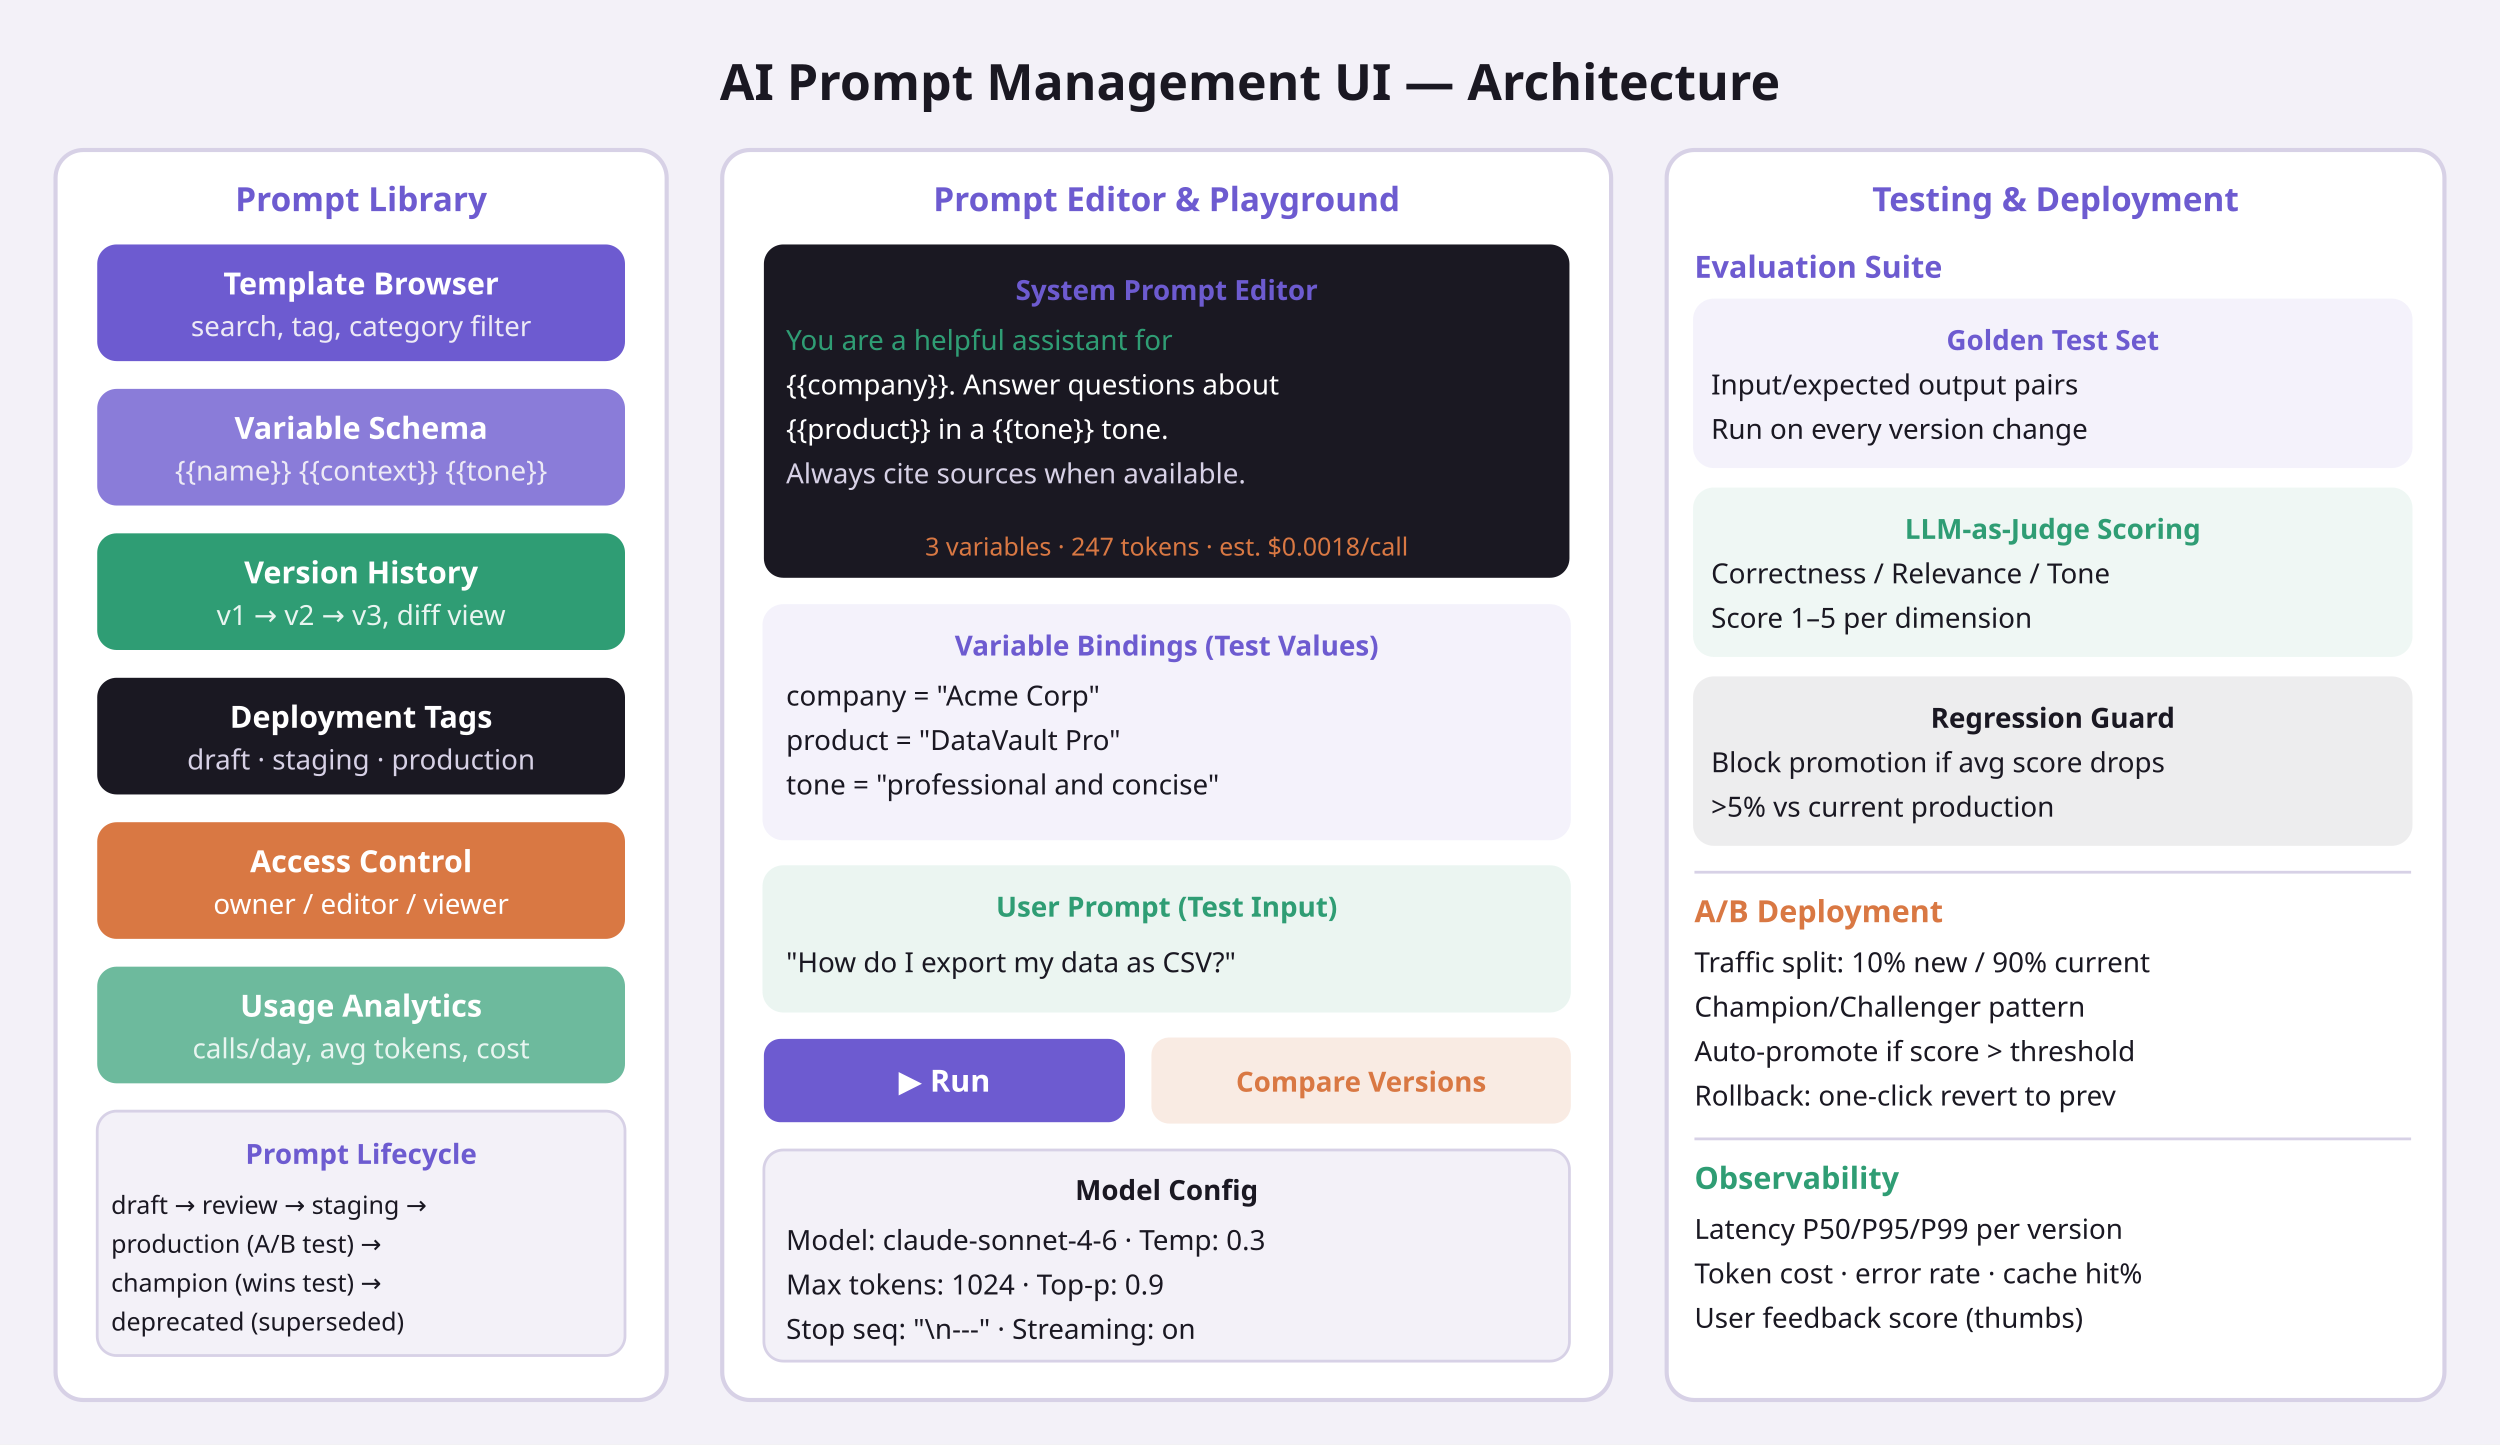
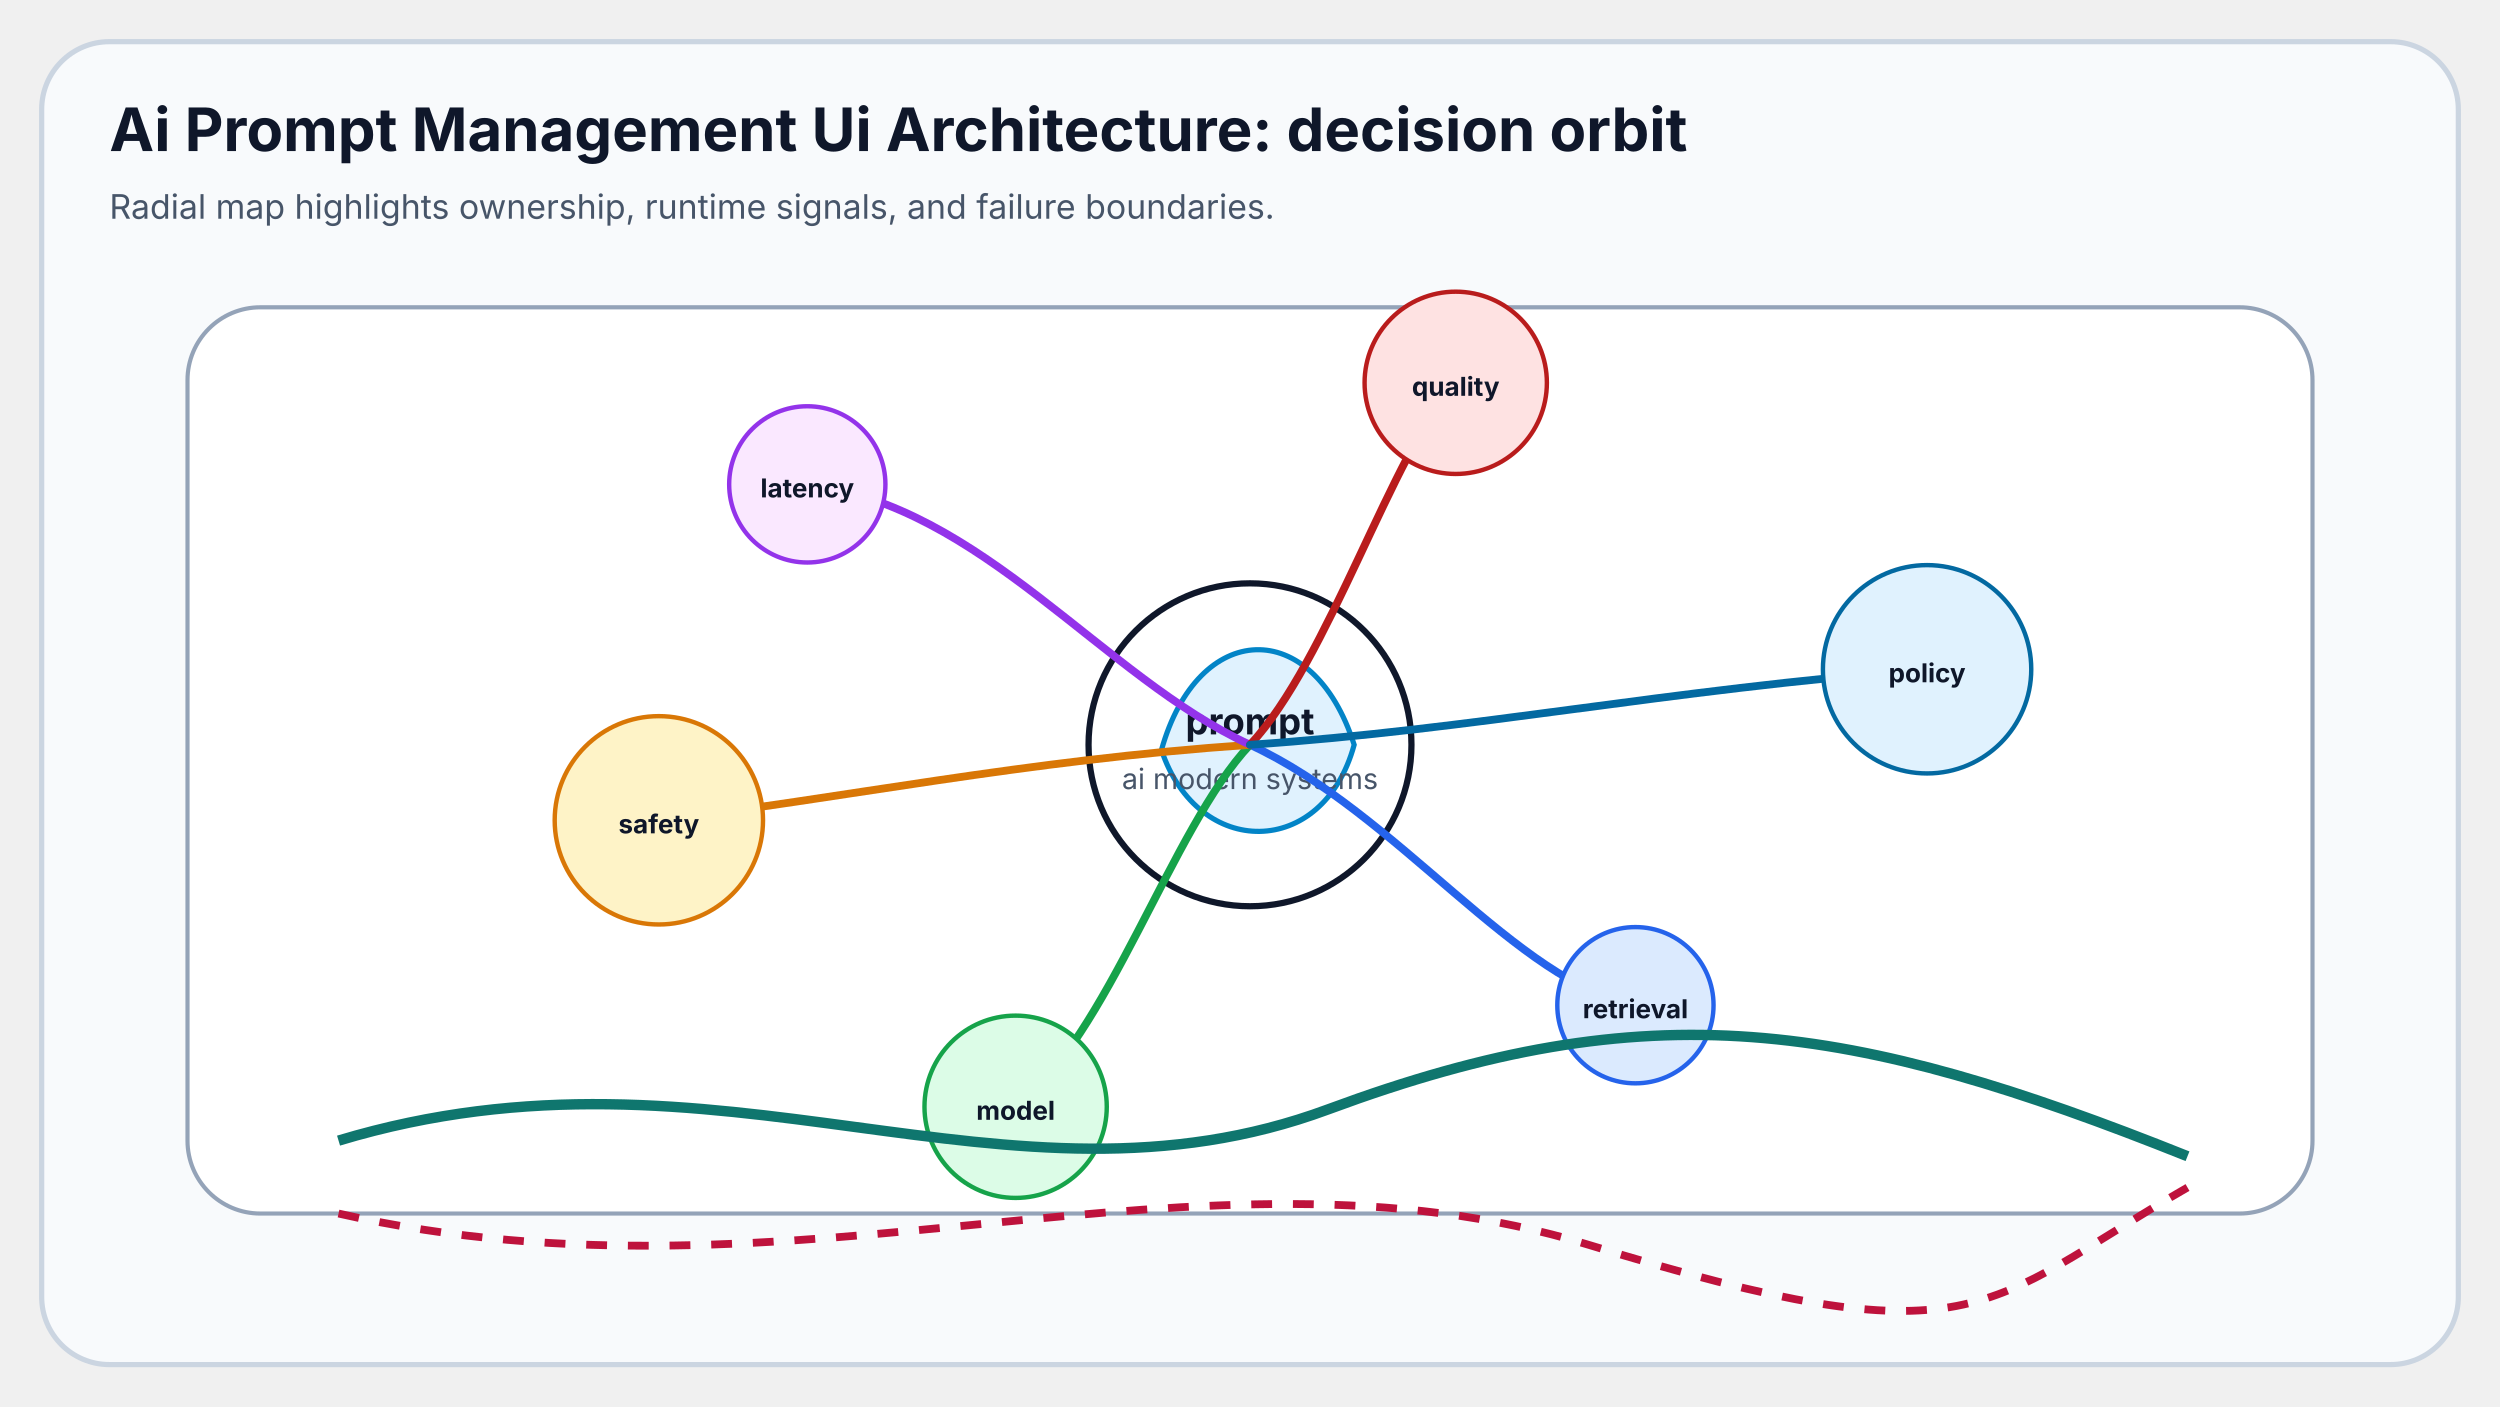
- <svg xmlns="http://www.w3.org/2000/svg" viewBox="0 0 900 520" font-family="system-ui, sans-serif">
-   <rect width="900" height="520" fill="#f3f1f8" />
-   <text x="450" y="36" text-anchor="middle" font-size="18" font-weight="bold" fill="#1a1822">AI Prompt Management UI — Architecture</text>
-   <defs>
-     <marker id="arr" markerWidth="10" markerHeight="7" refX="9" refY="3.5" orient="auto">
-       <polygon points="0 0, 10 3.5, 0 7" fill="#6d5bd0" />
-     </marker>
-     <marker id="arr-g" markerWidth="10" markerHeight="7" refX="9" refY="3.5" orient="auto">
-       <polygon points="0 0, 10 3.5, 0 7" fill="#2f9d74" />
-     </marker>
-     <marker id="arr-o" markerWidth="10" markerHeight="7" refX="9" refY="3.5" orient="auto">
-       <polygon points="0 0, 10 3.5, 0 7" fill="#d97843" />
-     </marker>
-   </defs>
-   <rect x="20" y="54" width="220" height="450" rx="10" fill="#fff" stroke="#d7d1e6" stroke-width="1.5" />
-   <text x="130" y="76" text-anchor="middle" font-size="12" font-weight="bold" fill="#6d5bd0">Prompt Library</text>
-   <rect x="35" y="88" width="190" height="42" rx="7" fill="#6d5bd0" />
-   <text x="130" y="106" text-anchor="middle" font-size="11" fill="#fff" font-weight="bold">Template Browser</text>
-   <text x="130" y="121" text-anchor="middle" font-size="10" fill="#edeaf5">search, tag, category filter</text>
-   <rect x="35" y="140" width="190" height="42" rx="7" fill="#6d5bd0" opacity="0.8" />
-   <text x="130" y="158" text-anchor="middle" font-size="11" fill="#fff" font-weight="bold">Variable Schema</text>
-   <text x="130" y="173" text-anchor="middle" font-size="10" fill="#edeaf5">{{name}} {{context}} {{tone}}</text>
-   <rect x="35" y="192" width="190" height="42" rx="7" fill="#2f9d74" />
-   <text x="130" y="210" text-anchor="middle" font-size="11" fill="#fff" font-weight="bold">Version History</text>
-   <text x="130" y="225" text-anchor="middle" font-size="10" fill="#e8f5f0">v1 → v2 → v3, diff view</text>
-   <rect x="35" y="244" width="190" height="42" rx="7" fill="#1a1822" />
-   <text x="130" y="262" text-anchor="middle" font-size="11" fill="#fff" font-weight="bold">Deployment Tags</text>
-   <text x="130" y="277" text-anchor="middle" font-size="10" fill="#d7d1e6">draft · staging · production</text>
-   <rect x="35" y="296" width="190" height="42" rx="7" fill="#d97843" />
-   <text x="130" y="314" text-anchor="middle" font-size="11" fill="#fff" font-weight="bold">Access Control</text>
-   <text x="130" y="329" text-anchor="middle" font-size="10" fill="#fff">owner / editor / viewer</text>
-   <rect x="35" y="348" width="190" height="42" rx="7" fill="#2f9d74" opacity="0.7" />
-   <text x="130" y="366" text-anchor="middle" font-size="11" fill="#fff" font-weight="bold">Usage Analytics</text>
-   <text x="130" y="381" text-anchor="middle" font-size="10" fill="#e8f5f0">calls/day, avg tokens, cost</text>
-   <rect x="35" y="400" width="190" height="88" rx="7" fill="#f3f1f8" stroke="#d7d1e6" />
-   <text x="130" y="419" text-anchor="middle" font-size="10" fill="#6d5bd0" font-weight="bold">Prompt Lifecycle</text>
-   <text x="40" y="437" font-size="9" fill="#1a1822">draft → review → staging →</text>
-   <text x="40" y="451" font-size="9" fill="#1a1822">production (A/B test) →</text>
-   <text x="40" y="465" font-size="9" fill="#1a1822">champion (wins test) →</text>
-   <text x="40" y="479" font-size="9" fill="#1a1822">deprecated (superseded)</text>
-   <rect x="260" y="54" width="320" height="450" rx="10" fill="#fff" stroke="#d7d1e6" stroke-width="1.5" />
-   <text x="420" y="76" text-anchor="middle" font-size="12" font-weight="bold" fill="#6d5bd0">Prompt Editor &amp; Playground</text>
-   <rect x="275" y="88" width="290" height="120" rx="7" fill="#1a1822" />
-   <text x="420" y="108" text-anchor="middle" font-size="10" fill="#6d5bd0" font-weight="bold">System Prompt Editor</text>
-   <text x="283" y="126" font-size="10" fill="#2f9d74">You are a helpful assistant for</text>
-   <text x="283" y="142" font-size="10" fill="#fff">{{company}}. Answer questions about</text>
-   <text x="283" y="158" font-size="10" fill="#fff">{{product}} in a {{tone}} tone.</text>
-   <text x="283" y="174" font-size="10" fill="#d7d1e6">Always cite sources when available.</text>
-   <text x="420" y="200" text-anchor="middle" font-size="9" fill="#d97843">3 variables · 247 tokens · est. $0.0018/call</text>
-   <rect x="275" y="218" width="290" height="84" rx="7" fill="#6d5bd0" opacity="0.08" stroke="#6d5bd0" stroke-width="1" />
-   <text x="420" y="236" text-anchor="middle" font-size="10" fill="#6d5bd0" font-weight="bold">Variable Bindings (Test Values)</text>
-   <text x="283" y="254" font-size="10" fill="#1a1822">company =  "Acme Corp"</text>
-   <text x="283" y="270" font-size="10" fill="#1a1822">product  =  "DataVault Pro"</text>
-   <text x="283" y="286" font-size="10" fill="#1a1822">tone     =  "professional and concise"</text>
-   <rect x="275" y="312" width="290" height="52" rx="7" fill="#2f9d74" opacity="0.1" stroke="#2f9d74" stroke-width="1" />
-   <text x="420" y="330" text-anchor="middle" font-size="10" fill="#2f9d74" font-weight="bold">User Prompt (Test Input)</text>
-   <text x="283" y="350" font-size="10" fill="#1a1822">"How do I export my data as CSV?"</text>
-   <rect x="275" y="374" width="130" height="30" rx="6" fill="#6d5bd0" />
-   <text x="340" y="393" text-anchor="middle" font-size="11" fill="#fff" font-weight="bold">▶ Run</text>
-   <rect x="415" y="374" width="150" height="30" rx="6" fill="#d97843" opacity="0.15" stroke="#d97843" stroke-width="1" />
-   <text x="490" y="393" text-anchor="middle" font-size="10" fill="#d97843" font-weight="bold">Compare Versions</text>
-   <rect x="275" y="414" width="290" height="76" rx="7" fill="#f3f1f8" stroke="#d7d1e6" />
-   <text x="420" y="432" text-anchor="middle" font-size="10" fill="#1a1822" font-weight="bold">Model Config</text>
-   <text x="283" y="450" font-size="10" fill="#1a1822">Model: claude-sonnet-4-6  · Temp: 0.3</text>
-   <text x="283" y="466" font-size="10" fill="#1a1822">Max tokens: 1024  ·  Top-p: 0.9</text>
-   <text x="283" y="482" font-size="10" fill="#1a1822">Stop seq: "\n---"  · Streaming: on</text>
-   <rect x="600" y="54" width="280" height="450" rx="10" fill="#fff" stroke="#d7d1e6" stroke-width="1.5" />
-   <text x="740" y="76" text-anchor="middle" font-size="12" font-weight="bold" fill="#6d5bd0">Testing &amp; Deployment</text>
-   <text x="610" y="100" font-size="11" fill="#6d5bd0" font-weight="bold">Evaluation Suite</text>
-   <rect x="610" y="108" width="258" height="60" rx="7" fill="#6d5bd0" opacity="0.08" stroke="#6d5bd0" stroke-width="1" />
-   <text x="739" y="126" text-anchor="middle" font-size="10" fill="#6d5bd0" font-weight="bold">Golden Test Set</text>
-   <text x="616" y="142" font-size="10" fill="#1a1822">Input/expected output pairs</text>
-   <text x="616" y="158" font-size="10" fill="#1a1822">Run on every version change</text>
-   <rect x="610" y="176" width="258" height="60" rx="7" fill="#2f9d74" opacity="0.08" stroke="#2f9d74" stroke-width="1" />
-   <text x="739" y="194" text-anchor="middle" font-size="10" fill="#2f9d74" font-weight="bold">LLM-as-Judge Scoring</text>
-   <text x="616" y="210" font-size="10" fill="#1a1822">Correctness / Relevance / Tone</text>
-   <text x="616" y="226" font-size="10" fill="#1a1822">Score 1–5 per dimension</text>
-   <rect x="610" y="244" width="258" height="60" rx="7" fill="#1a1822" opacity="0.08" stroke="#1a1822" stroke-width="1" />
-   <text x="739" y="262" text-anchor="middle" font-size="10" fill="#1a1822" font-weight="bold">Regression Guard</text>
-   <text x="616" y="278" font-size="10" fill="#1a1822">Block promotion if avg score drops</text>
-   <text x="616" y="294" font-size="10" fill="#1a1822">&gt;5% vs current production</text>
-   <line x1="610" y1="314" x2="868" y2="314" stroke="#d7d1e6" />
-   <text x="610" y="332" font-size="11" fill="#d97843" font-weight="bold">A/B Deployment</text>
-   <text x="610" y="350" font-size="10" fill="#1a1822">Traffic split: 10% new / 90% current</text>
-   <text x="610" y="366" font-size="10" fill="#1a1822">Champion/Challenger pattern</text>
-   <text x="610" y="382" font-size="10" fill="#1a1822">Auto-promote if score &gt; threshold</text>
-   <text x="610" y="398" font-size="10" fill="#1a1822">Rollback: one-click revert to prev</text>
-   <line x1="610" y1="410" x2="868" y2="410" stroke="#d7d1e6" />
-   <text x="610" y="428" font-size="11" fill="#2f9d74" font-weight="bold">Observability</text>
-   <text x="610" y="446" font-size="10" fill="#1a1822">Latency P50/P95/P99 per version</text>
-   <text x="610" y="462" font-size="10" fill="#1a1822">Token cost · error rate · cache hit%</text>
-   <text x="610" y="478" font-size="10" fill="#1a1822">User feedback score (thumbs)</text>
+ <svg xmlns="http://www.w3.org/2000/svg" width="960" height="540" viewBox="0 0 960 540" role="img" aria-labelledby="title desc">
+   <rect x="16" y="16" width="928" height="508" rx="26" fill="#f8fafc" stroke="#cbd5e1" stroke-width="2" />
+   <text x="42" y="58" fill="#0f172a" font-family="Inter, Arial, sans-serif" font-size="23" font-weight="700">Ai Prompt Management Ui Architecture: decision orbit</text>
+   <text x="42" y="84" fill="#475569" font-family="Inter, Arial, sans-serif" font-size="13">Radial map highlights ownership, runtime signals, and failure boundaries.</text>
+   <rect x="72" y="118" width="816" height="348" rx="28" fill="#ffffff" stroke="#94a3b8" stroke-width="1.6" />
+   <circle cx="480" cy="286" r="62" fill="#ffffff" stroke="#0f172a" stroke-width="2.4" />
+   <path d="M446 288 C460 238, 504 236, 520 286 C508 330, 460 330, 446 288 Z" fill="#e0f2fe" stroke="#0284c7" stroke-width="2" />
+   <text x="480" y="282" text-anchor="middle" fill="#0f172a" font-family="Inter, Arial, sans-serif" font-size="14" font-weight="700">prompt</text>
+   <text x="480" y="303" text-anchor="middle" fill="#475569" font-family="Inter, Arial, sans-serif" font-size="11">ai modern systems</text>
+   <path d="M480 286 C536.565 312.046, 582.846 377.925, 628 386" fill="none" stroke="#2563eb" stroke-width="3" stroke-linecap="round" />
+   <circle cx="628" cy="386" r="30" fill="#dbeafe" stroke="#2563eb" stroke-width="1.7" />
+   <text x="628" y="391" text-anchor="middle" fill="#0f172a" font-family="Inter, Arial, sans-serif" font-size="10" font-weight="700">retrieval</text>
+   <path d="M480 286 C449.902 317.95, 425.277 398.763, 390 425" fill="none" stroke="#16a34a" stroke-width="3" stroke-linecap="round" />
+   <circle cx="390" cy="425" r="35" fill="#dcfce7" stroke="#16a34a" stroke-width="1.7" />
+   <text x="390" y="430" text-anchor="middle" fill="#0f172a" font-family="Inter, Arial, sans-serif" font-size="10" font-weight="700">model</text>
+   <path d="M480 286 C393.337 291.904, 322.431 306.838, 253 315" fill="none" stroke="#d97706" stroke-width="3" stroke-linecap="round" />
+   <circle cx="253" cy="315" r="40" fill="#fef3c7" stroke="#d97706" stroke-width="1.7" />
+   <text x="253" y="320" text-anchor="middle" fill="#0f172a" font-family="Inter, Arial, sans-serif" font-size="10" font-weight="700">safety</text>
+   <path d="M480 286 C423.435 259.954, 377.154 194.075, 310 186" fill="none" stroke="#9333ea" stroke-width="3" stroke-linecap="round" />
+   <circle cx="310" cy="186" r="30" fill="#fae8ff" stroke="#9333ea" stroke-width="1.7" />
+   <text x="310" y="191" text-anchor="middle" fill="#0f172a" font-family="Inter, Arial, sans-serif" font-size="10" font-weight="700">latency</text>
+   <path d="M480 286 C510.098 254.05, 534.723 173.237, 559 147" fill="none" stroke="#b91c1c" stroke-width="3" stroke-linecap="round" />
+   <circle cx="559" cy="147" r="35" fill="#fee2e2" stroke="#b91c1c" stroke-width="1.7" />
+   <text x="559" y="152" text-anchor="middle" fill="#0f172a" font-family="Inter, Arial, sans-serif" font-size="10" font-weight="700">quality</text>
+   <path d="M480 286 C566.663 280.096, 637.569 265.162, 740 257" fill="none" stroke="#0369a1" stroke-width="3" stroke-linecap="round" />
+   <circle cx="740" cy="257" r="40" fill="#e0f2fe" stroke="#0369a1" stroke-width="1.7" />
+   <text x="740" y="262" text-anchor="middle" fill="#0f172a" font-family="Inter, Arial, sans-serif" font-size="10" font-weight="700">policy</text>
+   <path d="M130 438 C276 394, 386 472, 510 426 S710 392, 840 444" fill="none" stroke="#0f766e" stroke-width="4" />
+   <path d="M130 466 C306 506, 460 432, 610 478 S760 502, 840 456" fill="none" stroke="#be123c" stroke-width="3" stroke-dasharray="8 8" />
</svg>
